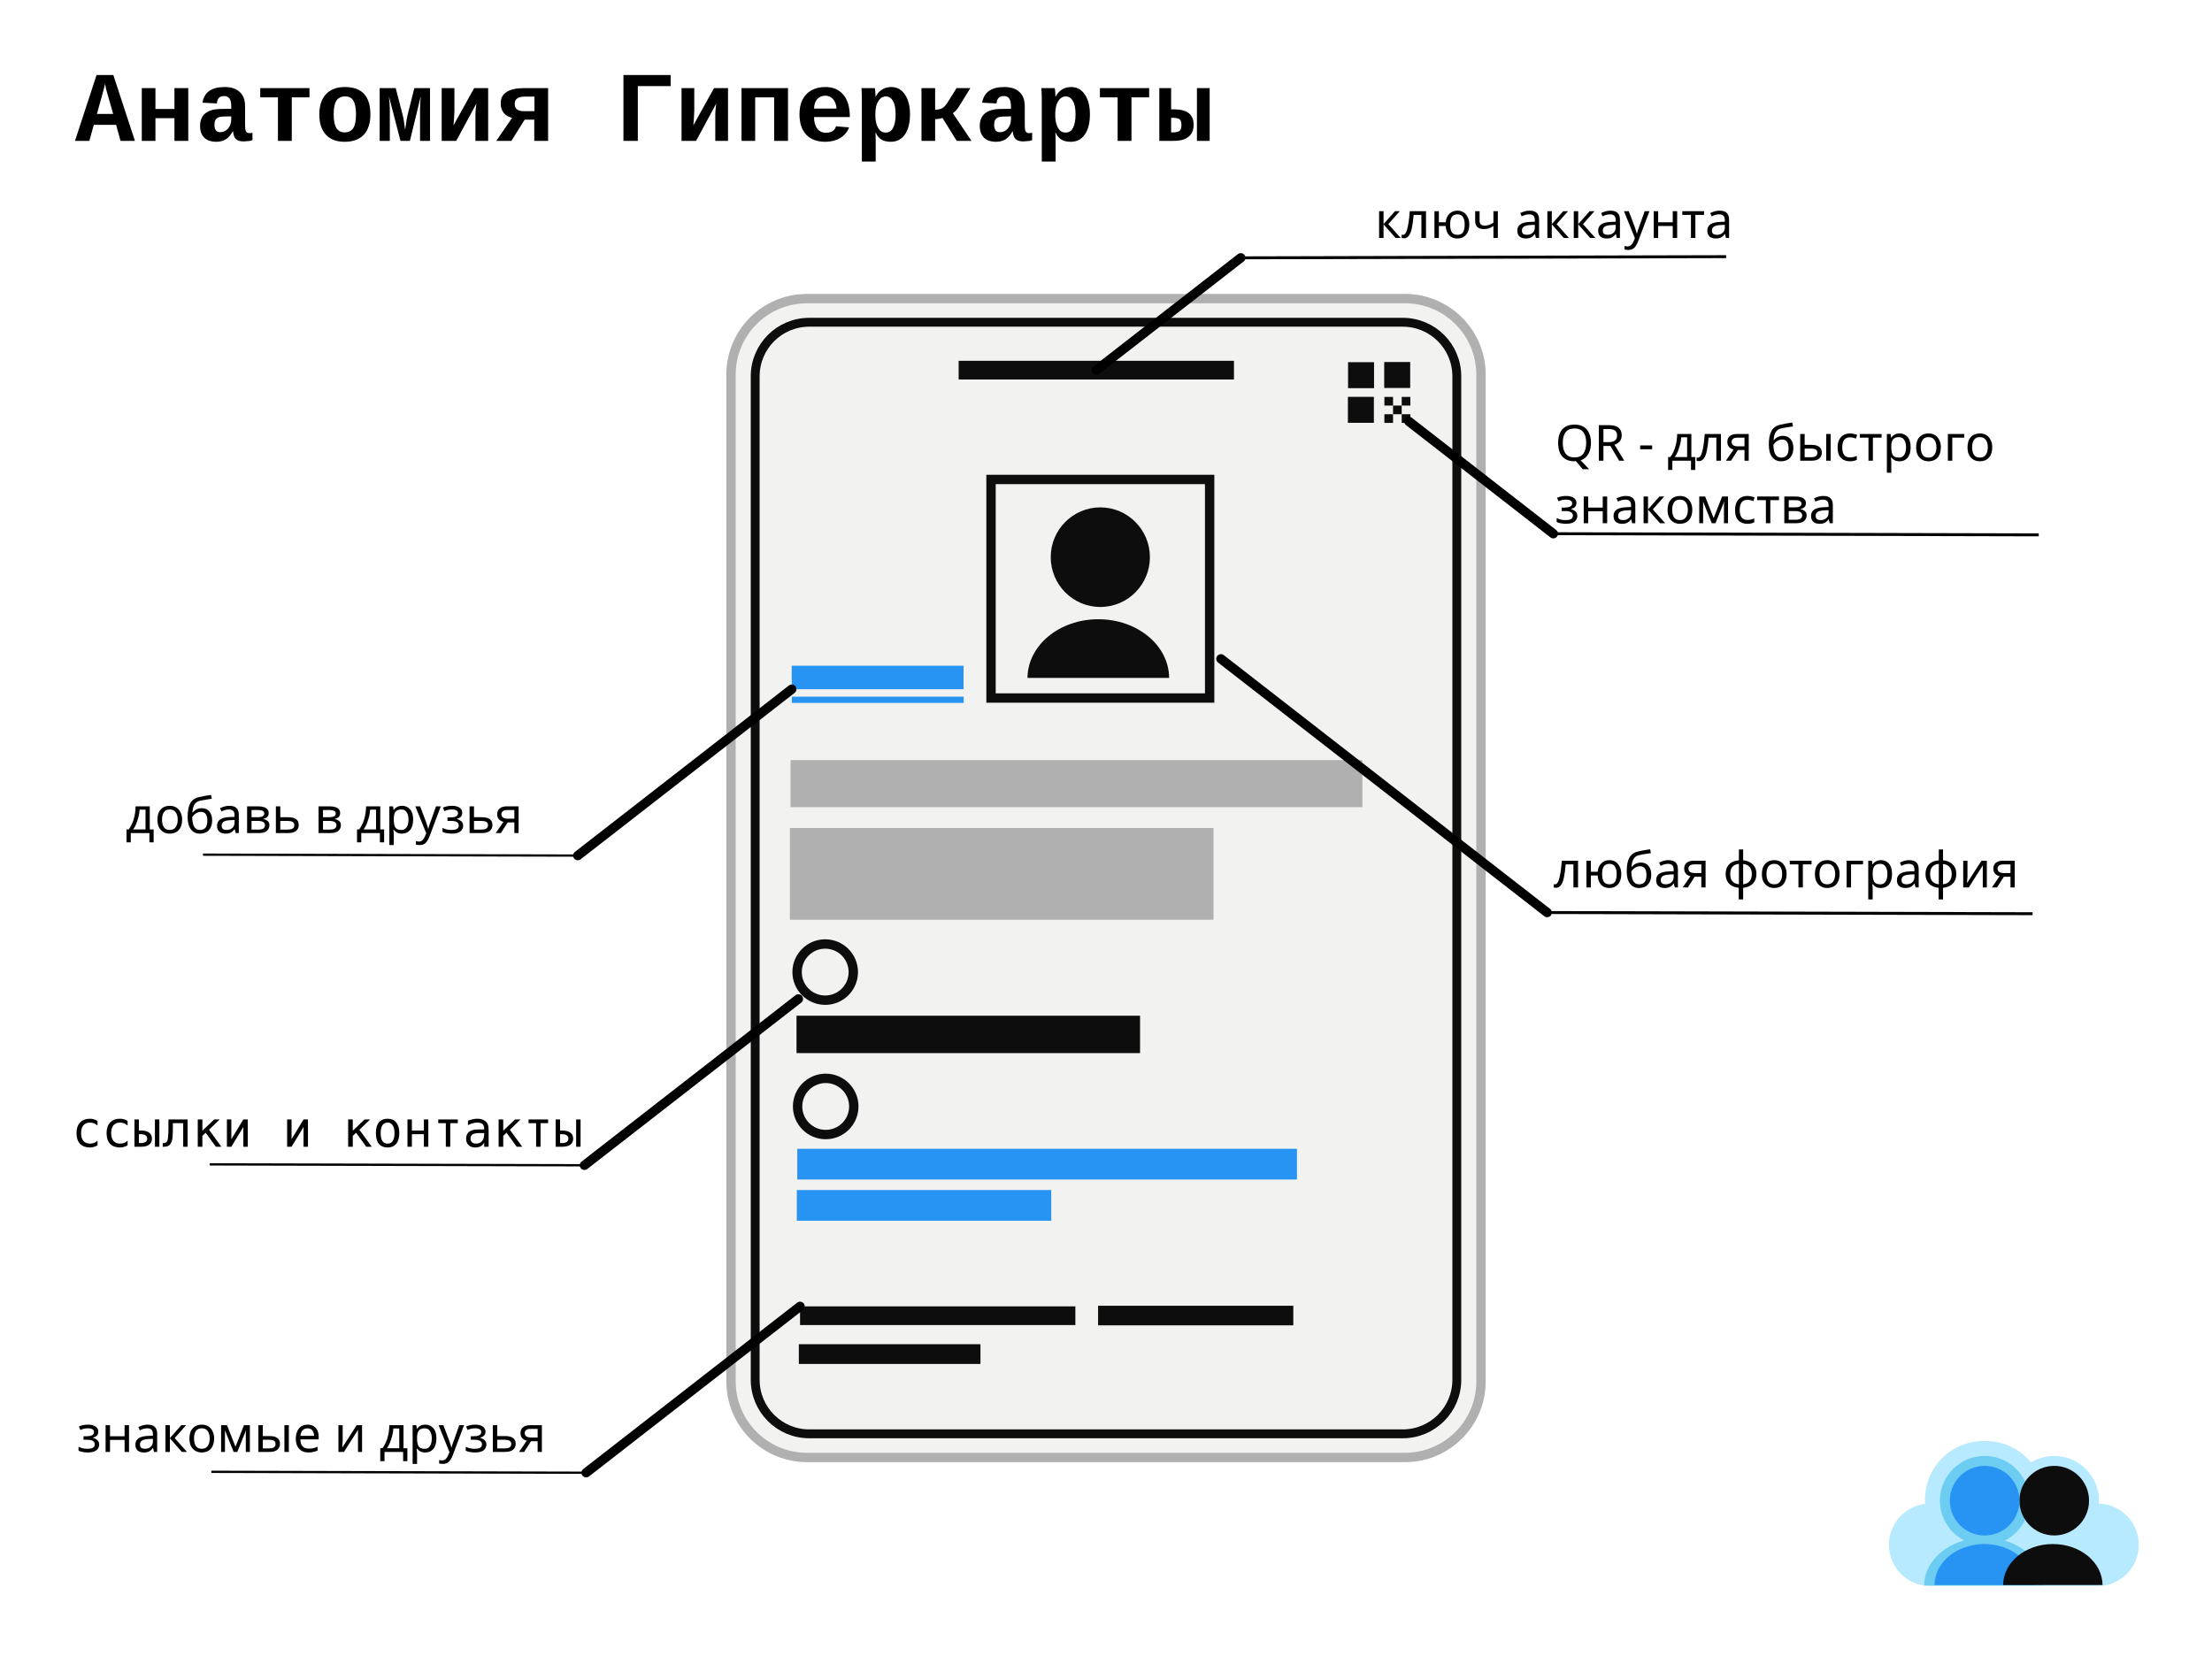
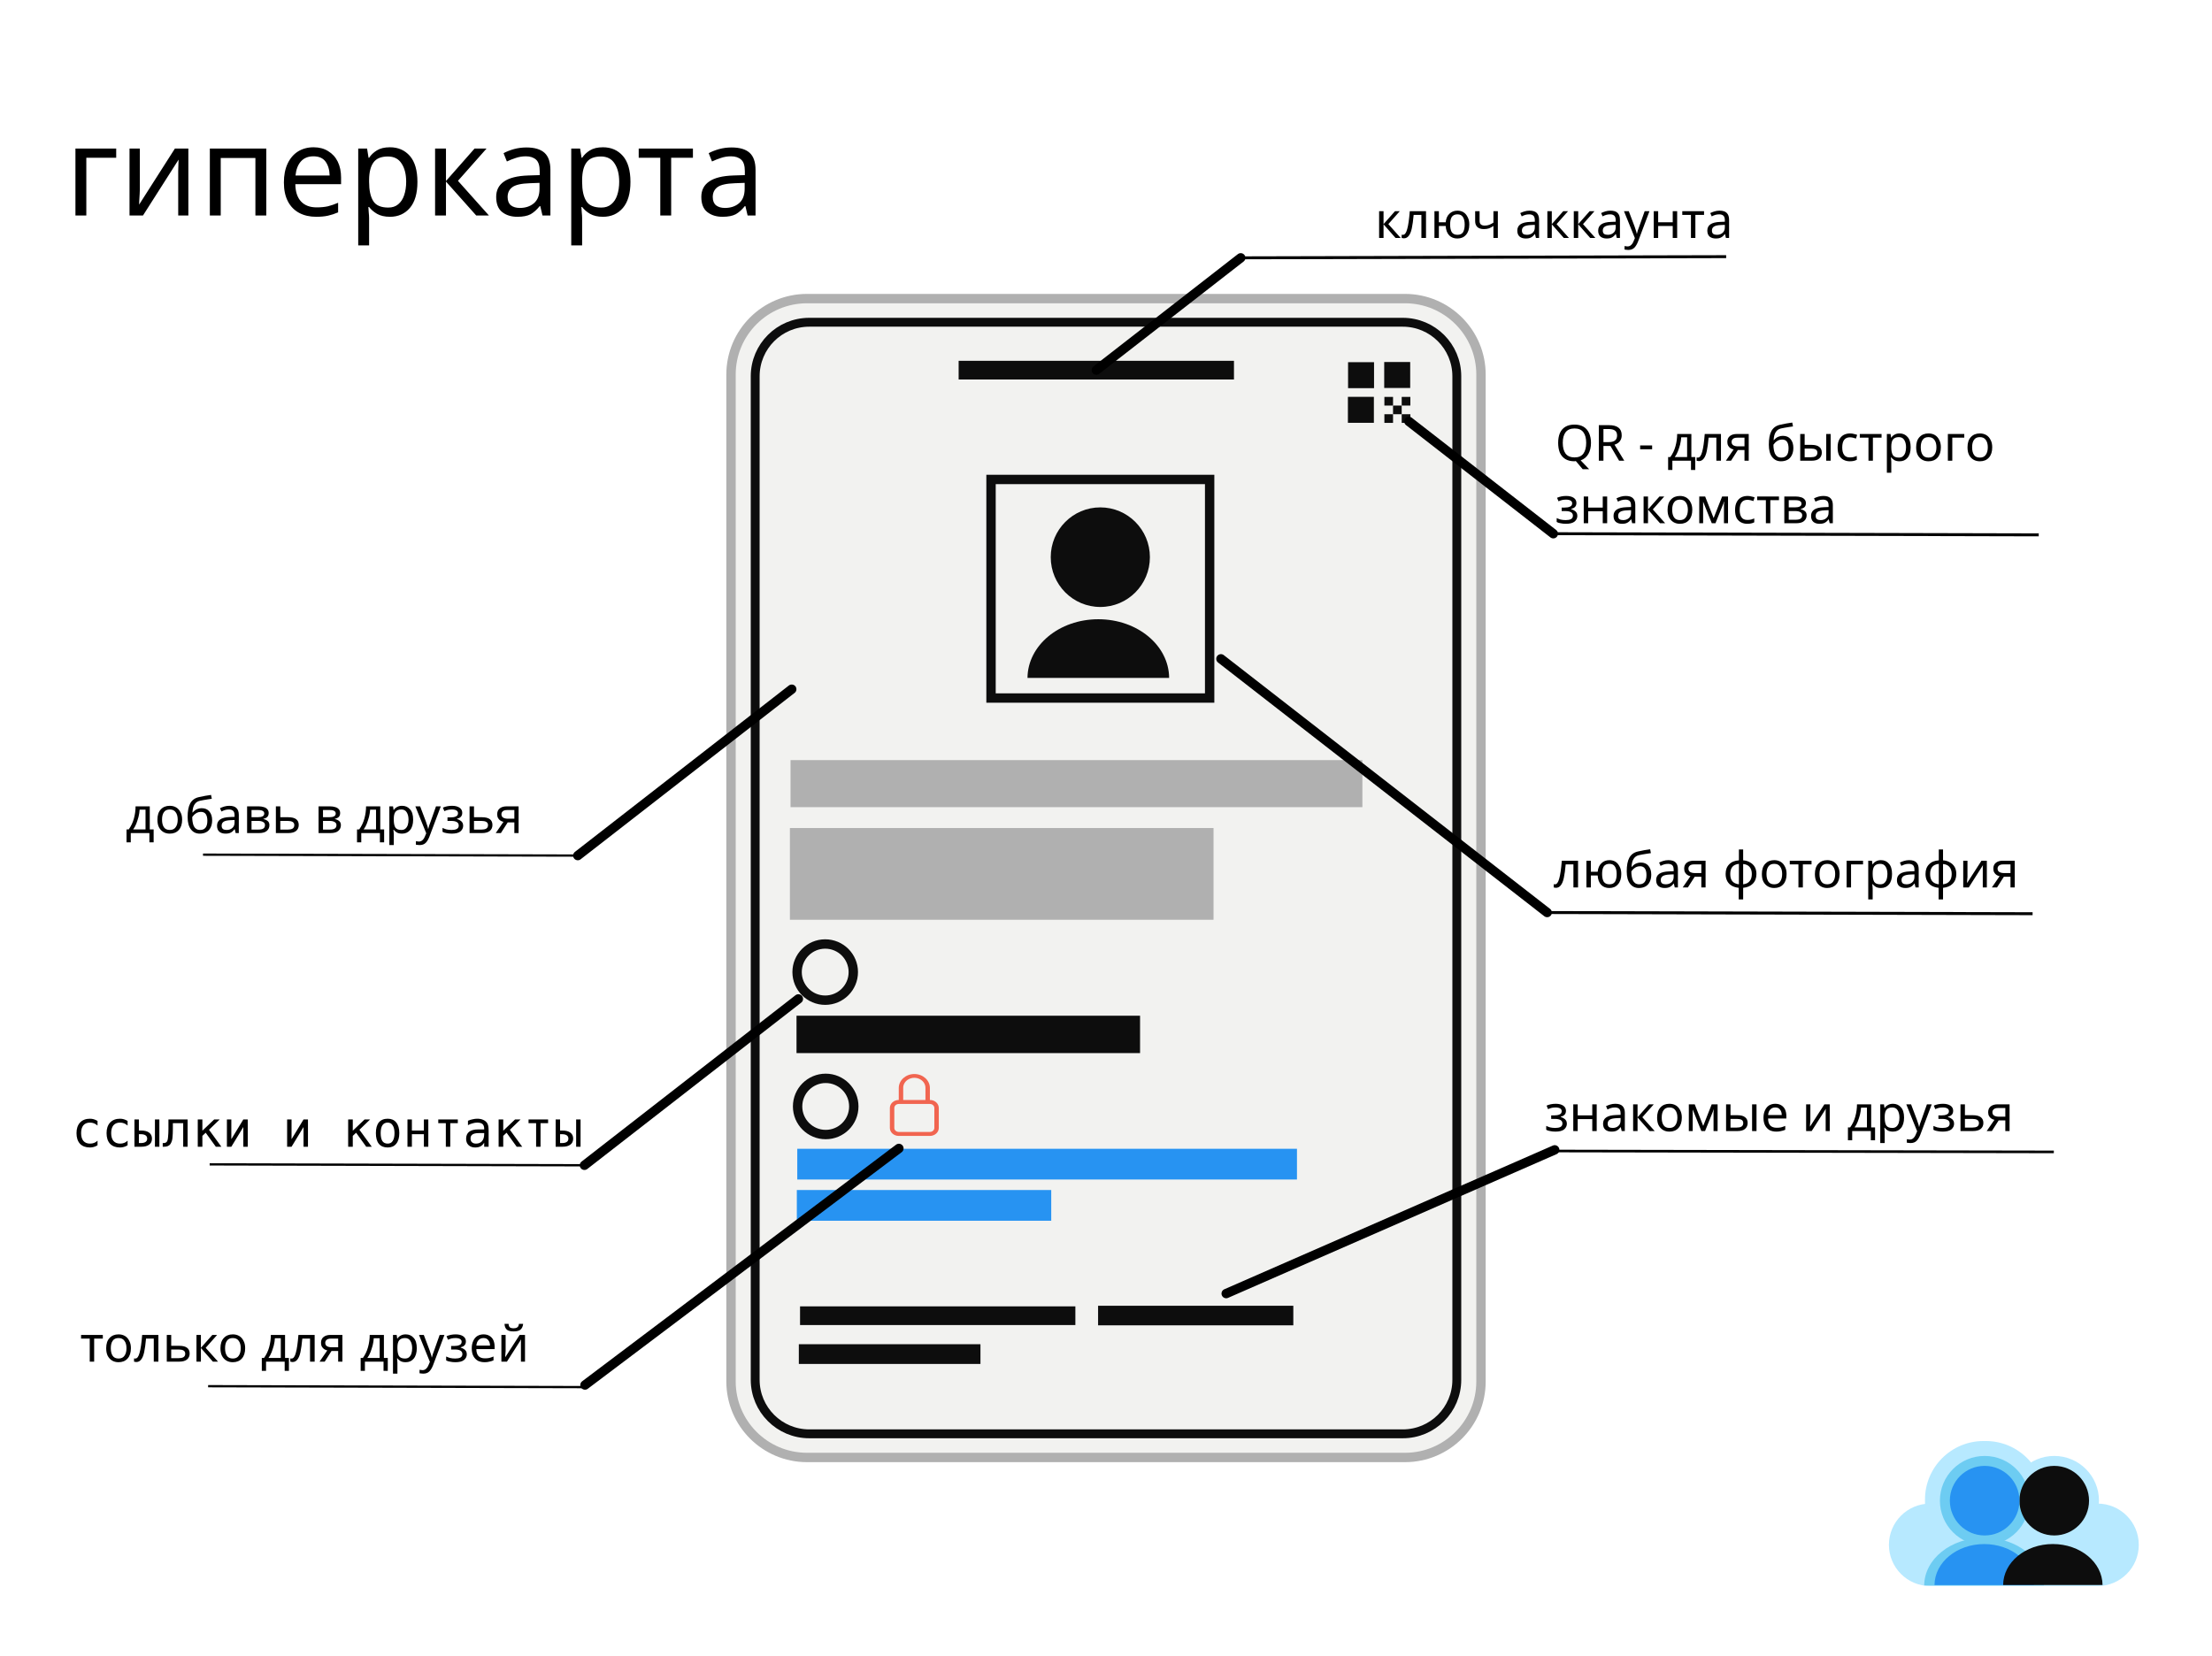
<svg xmlns="http://www.w3.org/2000/svg" width="708.273" height="530.262" viewBox="0 0 187.397 140.298" version="1.1" id="svg5">
-   <defs id="defs2" />
+   <defs id="defs2">
+     <rect x="-69.709" y="145.626" width="265.108" height="424.891" id="rect14963" />
+   </defs>
  <g id="layer1" transform="translate(99.27185,-8.395186)">
    <g id="g1105" transform="translate(0.6387966,12.08117)">
      <rect style="fill:none;fill-opacity:1;stroke:none;stroke-width:0.811;stroke-linecap:round;stroke-miterlimit:4;stroke-dasharray:0.811, 2.434;stroke-dashoffset:0;stroke-opacity:1" id="rect73287" width="186.586" height="139.487" x="-99.505" y="-3.28" ry="3.636" />
      <g id="g47823" transform="matrix(0.3183496,0,0,0.3183496,102.045,94.18925)">
        <rect style="fill:#b7e9ff;fill-opacity:1;stroke:none;stroke-width:0.284;stroke-opacity:1" id="rect980" width="66.489" height="21.946" x="-131.706" y="92.772" ry="10.973" />
        <rect style="fill:#b7e9ff;fill-opacity:1;stroke:none;stroke-width:0.158;stroke-opacity:1" id="rect1106" width="31.75" height="31.75" x="-122.109" y="76.115" ry="15.58" />
        <rect style="fill:#b7e9ff;fill-opacity:1;stroke:none;stroke-width:0.268" id="rect1234-7" width="23.812" height="23.812" x="-99.62" y="80.084" ry="11.906" />
        <rect style="fill:#6dccf2;fill-opacity:1;stroke:none;stroke-width:0.268" id="rect1234-7-3-2" width="23.812" height="23.812" x="-118.14" y="80.084" ry="11.906" />
        <rect style="fill:#0d0d0d;fill-opacity:1;stroke:none;stroke-width:0.209" id="rect1234" width="18.521" height="18.521" x="-96.974" y="82.73" ry="9.26" />
        <path id="rect2846-5-5" style="fill:#6dccf2;fill-opacity:1;stroke:none;stroke-width:0.285;stroke-opacity:1" d="m -106.395,101.844 c -8.786,0 -15.866,5.656 -15.927,12.7 h 31.853 c -0.061,-7.044 -7.141,-12.7 -15.927,-12.7 z" />
        <rect style="fill:#2793f2;fill-opacity:1;stroke:none;stroke-width:0.209" id="rect1234-7-3" width="18.521" height="18.521" x="-115.495" y="82.73" ry="9.26" />
        <path id="rect2846-5-6" style="fill:#2793f2;fill-opacity:1;stroke:none;stroke-width:0.241;stroke-opacity:1" d="m -106.35,103.542 c -7.297,0 -13.178,4.857 -13.228,10.906 h 26.456 c -0.051,-6.049 -5.931,-10.906 -13.228,-10.906 z" />
        <path id="rect2846-5" style="fill:#0d0d0d;fill-opacity:1;stroke:none;stroke-width:0.241;stroke-opacity:1" d="m -88.087,103.532 c -7.297,0 -13.178,4.857 -13.228,10.906 h 26.456 c -0.051,-6.049 -5.931,-10.906 -13.228,-10.906 z" />
      </g>
      <rect style="fill:#f2f2f0;fill-opacity:1;stroke:#b0b0b0;stroke-width:0.794;stroke-miterlimit:4;stroke-dasharray:none;stroke-opacity:1" id="rect966" width="63.537" height="98.198" x="-37.98" y="21.616" ry="6.439" />
      <rect style="fill:#f2f2f0;fill-opacity:1;stroke:#0d0d0d;stroke-width:0.752;stroke-miterlimit:4;stroke-dasharray:none;stroke-opacity:1" id="rect966-3" width="59.44" height="94.19" x="-35.932" y="23.62" ry="4.578" />
+       <g id="lock" transform="matrix(0.3454188,0,0,0.3102085,-25.81796,87.08905)">
+         <path id="Path_108" data-name="Path 108" d="M 13.568,8.932 H 5.932 a 1.091,1.091 0 0 0 -1.091,1.091 v 5.455 a 1.091,1.091 0 0 0 1.091,1.091 h 7.636 a 1.091,1.091 0 0 0 1.091,-1.091 V 10.023 A 1.091,1.091 0 0 0 13.568,8.932 Z M 5.932,7.841 A 2.182,2.182 0 0 0 3.75,10.023 v 5.455 a 2.182,2.182 0 0 0 2.182,2.182 h 7.636 A 2.182,2.182 0 0 0 15.75,15.478 V 10.023 A 2.182,2.182 0 0 0 13.568,7.841 Z m 0,-3.273 a 3.818,3.818 0 1 1 7.636,0 V 7.841 H 12.477 V 4.568 a 2.728,2.728 0 1 0 -5.455,0 v 3.273 h -1.09 z" fill="#f16550" fill-rule="evenodd" />
+       </g>
      <rect style="fill:#0d0d0d;fill-opacity:1;stroke:none;stroke-width:0.095" id="rect1234-6" width="8.401" height="8.439" x="-10.894" y="39.307" ry="4.22" />
      <path id="rect2846-5-2" style="fill:#0d0d0d;fill-opacity:1;stroke:none;stroke-width:0.11;stroke-opacity:1" d="m -6.863,48.786 c -3.31,0 -5.977,2.213 -6,4.969 h 12 c -0.023,-2.756 -2.69,-4.969 -6,-4.969 z" />
      <rect style="fill:none;stroke:#0d0d0d;stroke-width:0.794;stroke-miterlimit:4;stroke-dasharray:none;stroke-opacity:1" id="rect1370" width="18.521" height="18.521" x="-15.952" y="36.941" ry="0" />
      <rect style="fill:#b0b0b0;fill-opacity:1;stroke:#b0b0b0;stroke-width:0.821;stroke-miterlimit:4;stroke-dasharray:none;stroke-opacity:1" id="rect1598" width="47.625" height="3.167" x="-32.527" y="61.132" />
      <rect style="fill:#0d0d0d;fill-opacity:1;stroke:none;stroke-width:0.449;stroke-miterlimit:4;stroke-dasharray:none;stroke-opacity:1" id="rect1598-9-1-2-0-6" width="15.387" height="1.672" x="-32.235" y="110.217" />
      <rect style="fill:#0d0d0d;fill-opacity:1;stroke:none;stroke-width:0.538;stroke-miterlimit:4;stroke-dasharray:none;stroke-opacity:1" id="rect1598-9-1-2-0-9" width="23.325" height="1.583" x="-32.132" y="107.01" />
      <rect style="fill:#0d0d0d;fill-opacity:1;stroke:none;stroke-width:0.538;stroke-miterlimit:4;stroke-dasharray:none;stroke-opacity:1" id="rect1598-9-1-2-0-9-1" width="23.325" height="1.583" x="-18.696" y="26.887" />
      <rect style="fill:#0d0d0d;fill-opacity:1;stroke:none;stroke-width:0.464;stroke-miterlimit:4;stroke-dasharray:none;stroke-opacity:1" id="rect1598-9-1-2-0-9-3" width="16.539" height="1.658" x="-6.882" y="106.959" />
      <rect style="fill:#0d0d0d;fill-opacity:1;stroke:none;stroke-width:0.821;stroke-miterlimit:4;stroke-dasharray:none;stroke-opacity:0" id="rect1598-7" width="29.104" height="3.167" x="-32.431" y="82.382" />
      <rect style="fill:#2793f2;fill-opacity:1;stroke:none;stroke-width:0.744;stroke-miterlimit:4;stroke-dasharray:none;stroke-opacity:1" id="rect1598-7-5" width="42.333" height="2.604" x="-32.367" y="93.657" />
      <rect style="fill:#2793f2;fill-opacity:1;stroke:none;stroke-width:0.531;stroke-miterlimit:4;stroke-dasharray:none;stroke-opacity:1" id="rect1598-7-5-5" width="21.553" height="2.604" x="-32.405" y="97.151" />
-       <rect style="fill:#2793f2;fill-opacity:1;stroke:none;stroke-width:0.382;stroke-miterlimit:4;stroke-dasharray:none;stroke-opacity:1" id="rect1598-7-5-5-8" width="14.555" height="1.992" x="-32.837" y="52.724" />
-       <rect style="fill:#2793f2;fill-opacity:1;stroke:none;stroke-width:0.197;stroke-miterlimit:4;stroke-dasharray:none;stroke-opacity:1" id="rect1598-7-5-5-8-7" width="14.555" height="0.529" x="-32.826" y="55.347" />
      <rect style="fill:#b0b0b0;fill-opacity:1;stroke:#b0b0b0;stroke-width:0.924;stroke-miterlimit:4;stroke-dasharray:none;stroke-opacity:1" id="rect1598-6" width="34.964" height="6.85" x="-32.529" y="66.939" />
      <rect style="fill:none;stroke:#0d0d0d;stroke-width:0.794;stroke-miterlimit:4;stroke-dasharray:none;stroke-opacity:1" id="rect2092" width="4.762" height="4.762" x="-32.382" y="76.304" ry="2.381" />
      <rect style="fill:none;stroke:#0d0d0d;stroke-width:0.794;stroke-miterlimit:4;stroke-dasharray:none;stroke-opacity:1" id="rect2092-3" width="4.762" height="4.762" x="-32.34" y="87.689" ry="2.381" />
      <g id="g60618" transform="matrix(0.6931446,0,0,0.6931446,6.059384,8.078733)">
        <rect style="fill:#0d0d0d;fill-opacity:1;stroke:none;stroke-width:0.794;stroke-miterlimit:4;stroke-dasharray:none;stroke-opacity:1" id="rect60152" width="3.175" height="3.175" x="11.882" y="27.304" />
        <rect style="fill:#0d0d0d;fill-opacity:1;stroke:none;stroke-width:0.794;stroke-miterlimit:4;stroke-dasharray:none;stroke-opacity:1" id="rect60152-9" width="3.175" height="3.175" x="16.3" y="27.282" />
        <rect style="fill:#0d0d0d;fill-opacity:1;stroke:none;stroke-width:0.794;stroke-miterlimit:4;stroke-dasharray:none;stroke-opacity:1" id="rect60152-9-2" width="3.175" height="3.175" x="11.862" y="31.54" />
        <rect style="fill:#0d0d0d;fill-opacity:1;stroke:none;stroke-width:0.794;stroke-miterlimit:4;stroke-dasharray:none;stroke-opacity:1" id="rect60152-9-2-0" width="1.058" height="1.058" x="16.321" y="31.548" />
        <rect style="fill:#0d0d0d;fill-opacity:1;stroke:none;stroke-width:0.794;stroke-miterlimit:4;stroke-dasharray:none;stroke-opacity:1" id="rect60152-9-2-0-3" width="1.058" height="1.058" x="18.438" y="33.665" />
        <rect style="fill:#0d0d0d;fill-opacity:1;stroke:none;stroke-width:0.794;stroke-miterlimit:4;stroke-dasharray:none;stroke-opacity:1" id="rect60152-9-2-0-3-7" width="1.058" height="1.058" x="18.438" y="31.548" />
        <rect style="fill:#0d0d0d;fill-opacity:1;stroke:none;stroke-width:0.794;stroke-miterlimit:4;stroke-dasharray:none;stroke-opacity:1" id="rect60152-9-2-0-3-7-5" width="1.058" height="1.058" x="16.321" y="33.665" />
        <rect style="fill:#0d0d0d;fill-opacity:1;stroke:none;stroke-width:0.794;stroke-miterlimit:4;stroke-dasharray:none;stroke-opacity:1" id="rect60152-9-2-0-3-7-5-9" width="1.058" height="1.058" x="17.379" y="32.606" />
      </g>
      <path style="fill:none;stroke:#000000;stroke-width:0.794;stroke-linecap:round;stroke-linejoin:miter;stroke-miterlimit:4;stroke-dasharray:none;stroke-opacity:1" d="m 19.448,32.022 12.235,9.517" id="path60653" />
      <path style="fill:none;stroke:#000000;stroke-width:0.794;stroke-linecap:round;stroke-linejoin:miter;stroke-miterlimit:4;stroke-dasharray:none;stroke-opacity:1" d="M 3.524,52.141 31.162,73.638" id="path60653-2" />
+       <path style="fill:none;stroke:#000000;stroke-width:0.794;stroke-linecap:round;stroke-linejoin:miter;stroke-miterlimit:4;stroke-dasharray:none;stroke-opacity:1" d="M 3.97,105.926 31.801,93.748" id="path60653-2-5" />
      <path style="fill:none;stroke:#000000;stroke-width:0.794;stroke-linecap:round;stroke-linejoin:miter;stroke-miterlimit:4;stroke-dasharray:none;stroke-opacity:1" d="M -50.398,95.055 -32.274,80.958" id="path60653-2-2" />
-       <path style="fill:none;stroke:#000000;stroke-width:0.794;stroke-linecap:round;stroke-linejoin:miter;stroke-miterlimit:4;stroke-dasharray:none;stroke-opacity:1" d="m -50.255,121.107 18.123,-14.097" id="path60653-2-2-9" />
-       <path style="fill:none;stroke:#000000;stroke-width:0.192px;stroke-linecap:butt;stroke-linejoin:miter;stroke-opacity:1" d="m -50.255,121.107 -31.75,-0.077 v 0" id="path60972" />
+       <path style="fill:none;stroke:#000000;stroke-width:0.794;stroke-linecap:round;stroke-linejoin:miter;stroke-miterlimit:4;stroke-dasharray:none;stroke-opacity:1" d="M -50.352,113.675 -23.758,93.627" id="path60653-2-2-9" />
+       <path style="fill:none;stroke:#000000;stroke-width:0.192px;stroke-linecap:butt;stroke-linejoin:miter;stroke-opacity:1" d="m -50.529,113.852 -31.75,-0.077 v 0" id="path60972" />
      <path style="fill:none;stroke:#000000;stroke-width:0.192px;stroke-linecap:butt;stroke-linejoin:miter;stroke-opacity:1" d="m -50.398,95.055 -31.75,-0.077 v 0" id="path60972-7" />
      <path style="fill:none;stroke:#000000;stroke-width:0.794;stroke-linecap:round;stroke-linejoin:miter;stroke-miterlimit:4;stroke-dasharray:none;stroke-opacity:1" d="M -50.961,68.812 -32.837,54.715" id="path60653-2-2-1" />
      <path style="fill:none;stroke:#000000;stroke-width:0.192px;stroke-linecap:butt;stroke-linejoin:miter;stroke-opacity:1" d="m -50.961,68.812 -31.75,-0.077 v 0" id="path60972-7-9" />
      <path style="fill:none;stroke:#000000;stroke-width:0.249px;stroke-linecap:butt;stroke-linejoin:miter;stroke-opacity:1" d="M 72.287,73.737 31.162,73.638 v 0" id="path60972-7-3" />
      <path style="fill:none;stroke:#000000;stroke-width:0.249px;stroke-linecap:butt;stroke-linejoin:miter;stroke-opacity:1" d="m 72.807,41.637 -41.125,-0.099 v 0" id="path60972-7-3-6" />
      <path style="fill:none;stroke:#000000;stroke-width:0.794;stroke-linecap:round;stroke-linejoin:miter;stroke-miterlimit:4;stroke-dasharray:none;stroke-opacity:1" d="m -7.033,27.678 12.235,-9.517" id="path60653-29" />
      <path style="fill:none;stroke:#000000;stroke-width:0.249px;stroke-linecap:butt;stroke-linejoin:miter;stroke-opacity:1" d="m 46.327,18.062 -41.125,0.099 v 0" id="path60972-7-3-6-3" />
      <text xml:space="preserve" style="font-style:normal;font-weight:normal;font-size:4.233px;line-height:1.25;font-family:sans-serif;fill:#000000;fill-opacity:1;stroke:none;stroke-width:0.265" x="-89.268" y="66.91" id="text63464">
        <tspan id="tspan63462" style="font-size:4.233px;stroke-width:0.265" x="-89.268" y="66.91">добавь в друзья</tspan>
      </text>
      <text xml:space="preserve" style="font-style:normal;font-weight:normal;font-size:4.233px;line-height:1.25;font-family:sans-serif;fill:#000000;fill-opacity:1;stroke:none;stroke-width:0.265" x="16.567" y="16.478" id="text63464-5">
        <tspan id="tspan63462-0" style="font-size:4.233px;stroke-width:0.265" x="16.567" y="16.478">ключ аккаунта</tspan>
      </text>
      <text xml:space="preserve" style="font-style:normal;font-weight:normal;font-size:4.233px;line-height:1.25;font-family:sans-serif;white-space:pre;inline-size:45.138;fill:#000000;fill-opacity:1;stroke:none;stroke-width:0.265" x="31.993" y="38.753" id="text63464-5-3" transform="translate(-0.1638763,-3.395888)">
-         <tspan x="31.993" y="38.753" id="tspan980">QR - для быстрого </tspan>
-         <tspan x="31.993" y="44.045" id="tspan982">знакомства</tspan>
+         <tspan x="31.993" y="38.753" id="tspan32054">QR - для быстрого </tspan>
+         <tspan x="31.993" y="44.045" id="tspan32056">знакомства</tspan>
      </text>
      <text xml:space="preserve" style="font-style:normal;font-weight:normal;font-size:4.233px;line-height:1.25;font-family:sans-serif;white-space:pre;inline-size:45.138;fill:#000000;fill-opacity:1;stroke:none;stroke-width:0.265" x="31.993" y="38.753" id="text63464-5-3-1" transform="translate(-0.3078488,32.7622)">
-         <tspan x="31.993" y="38.753" id="tspan984">любая фотография</tspan>
-       </text>
-       <text xml:space="preserve" style="font-style:normal;font-weight:normal;font-size:4.233px;line-height:1.25;font-family:sans-serif;fill:#000000;fill-opacity:1;stroke:none;stroke-width:0.265" x="-93.399" y="119.343" id="text63464-8">
-         <tspan id="tspan63462-4" style="font-size:4.233px;stroke-width:0.265" x="-93.399" y="119.343">знакомые и друзья</tspan>
+         <tspan x="31.993" y="38.753" id="tspan32058">любая фотография</tspan>
      </text>
      <text xml:space="preserve" style="font-style:normal;font-variant:normal;font-weight:normal;font-stretch:normal;font-size:4.233px;line-height:1.25;font-family:monospace;-inkscape-font-specification:monospace;fill:#000000;fill-opacity:1;stroke:none;stroke-width:0.265" x="-93.835" y="93.486" id="text76089">
        <tspan id="tspan76087" style="font-style:normal;font-variant:normal;font-weight:normal;font-stretch:normal;font-size:4.233px;font-family:monospace;-inkscape-font-specification:monospace;stroke-width:0.265" x="-93.835" y="93.486">ссылки и контакты</tspan>
      </text>
-       <text xml:space="preserve" style="font-style:normal;font-variant:normal;font-weight:bold;font-stretch:normal;font-size:8.467px;line-height:1.25;font-family:'Liberation Mono';-inkscape-font-specification:'Liberation Mono Bold';fill:#000000;fill-opacity:1;stroke:none;stroke-width:0.265" x="-93.56" y="8.25" id="text104175">
-         <tspan id="tspan104173" style="font-style:normal;font-variant:normal;font-weight:bold;font-stretch:normal;font-size:8.467px;font-family:'Liberation Mono';-inkscape-font-specification:'Liberation Mono Bold';stroke-width:0.265" x="-93.56" y="8.25">Анатомия Гиперкарты</tspan>
+       <text xml:space="preserve" transform="matrix(0.2645833,0,0,0.2645833,-99.91065,-3.685984)" id="text14961" style="fill:black;fill-opacity:1;line-height:1.25;stroke:none;font-family:sans-serif;font-style:normal;font-weight:normal;font-size:40px;white-space:pre;shape-inside:url(#rect14963)" />
+       <text xml:space="preserve" style="font-style:normal;font-weight:normal;font-size:10.583px;line-height:1.25;font-family:sans-serif;fill:#000000;fill-opacity:1;stroke:none;stroke-width:0.265" x="-94.426" y="14.575" id="text23441">
+         <tspan id="tspan23439" style="stroke-width:0.265" x="-94.426" y="14.575">гиперкарта</tspan>
+       </text>
+       <path style="fill:none;stroke:#000000;stroke-width:0.221px;stroke-linecap:butt;stroke-linejoin:miter;stroke-opacity:1" d="m 74.086,93.921 -42.381,-0.076 v 0" id="path60972-3" />
+       <text xml:space="preserve" style="font-style:normal;font-weight:normal;font-size:4.233px;line-height:1.25;font-family:sans-serif;fill:#000000;fill-opacity:1;stroke:none;stroke-width:0.265" x="30.942" y="92.158" id="text63464-8-6">
+         <tspan id="tspan63462-4-7" style="font-size:4.233px;stroke-width:0.265" x="30.942" y="92.158">знакомые и друзья</tspan>
+       </text>
+       <text xml:space="preserve" style="font-style:normal;font-weight:normal;font-size:4.233px;line-height:1.25;font-family:sans-serif;fill:#000000;fill-opacity:1;stroke:none;stroke-width:0.265" x="-93.122" y="111.698" id="text26581">
+         <tspan id="tspan26579" style="font-size:4.233px;stroke-width:0.265" x="-93.122" y="111.698">только для друзей</tspan>
      </text>
    </g>
    <g id="g174152" transform="translate(-2.278401,2.390765)" />
    <text xml:space="preserve" style="font-style:normal;font-variant:normal;font-weight:bold;font-stretch:normal;font-size:7.761px;line-height:1.25;font-family:'Liberation Mono';-inkscape-font-specification:'Liberation Mono Bold';white-space:pre;inline-size:18.887;fill:#000000;fill-opacity:1;stroke:none;stroke-width:0.265" x="77.936" y="90.079" id="text5981-9" />
  </g>
</svg>
